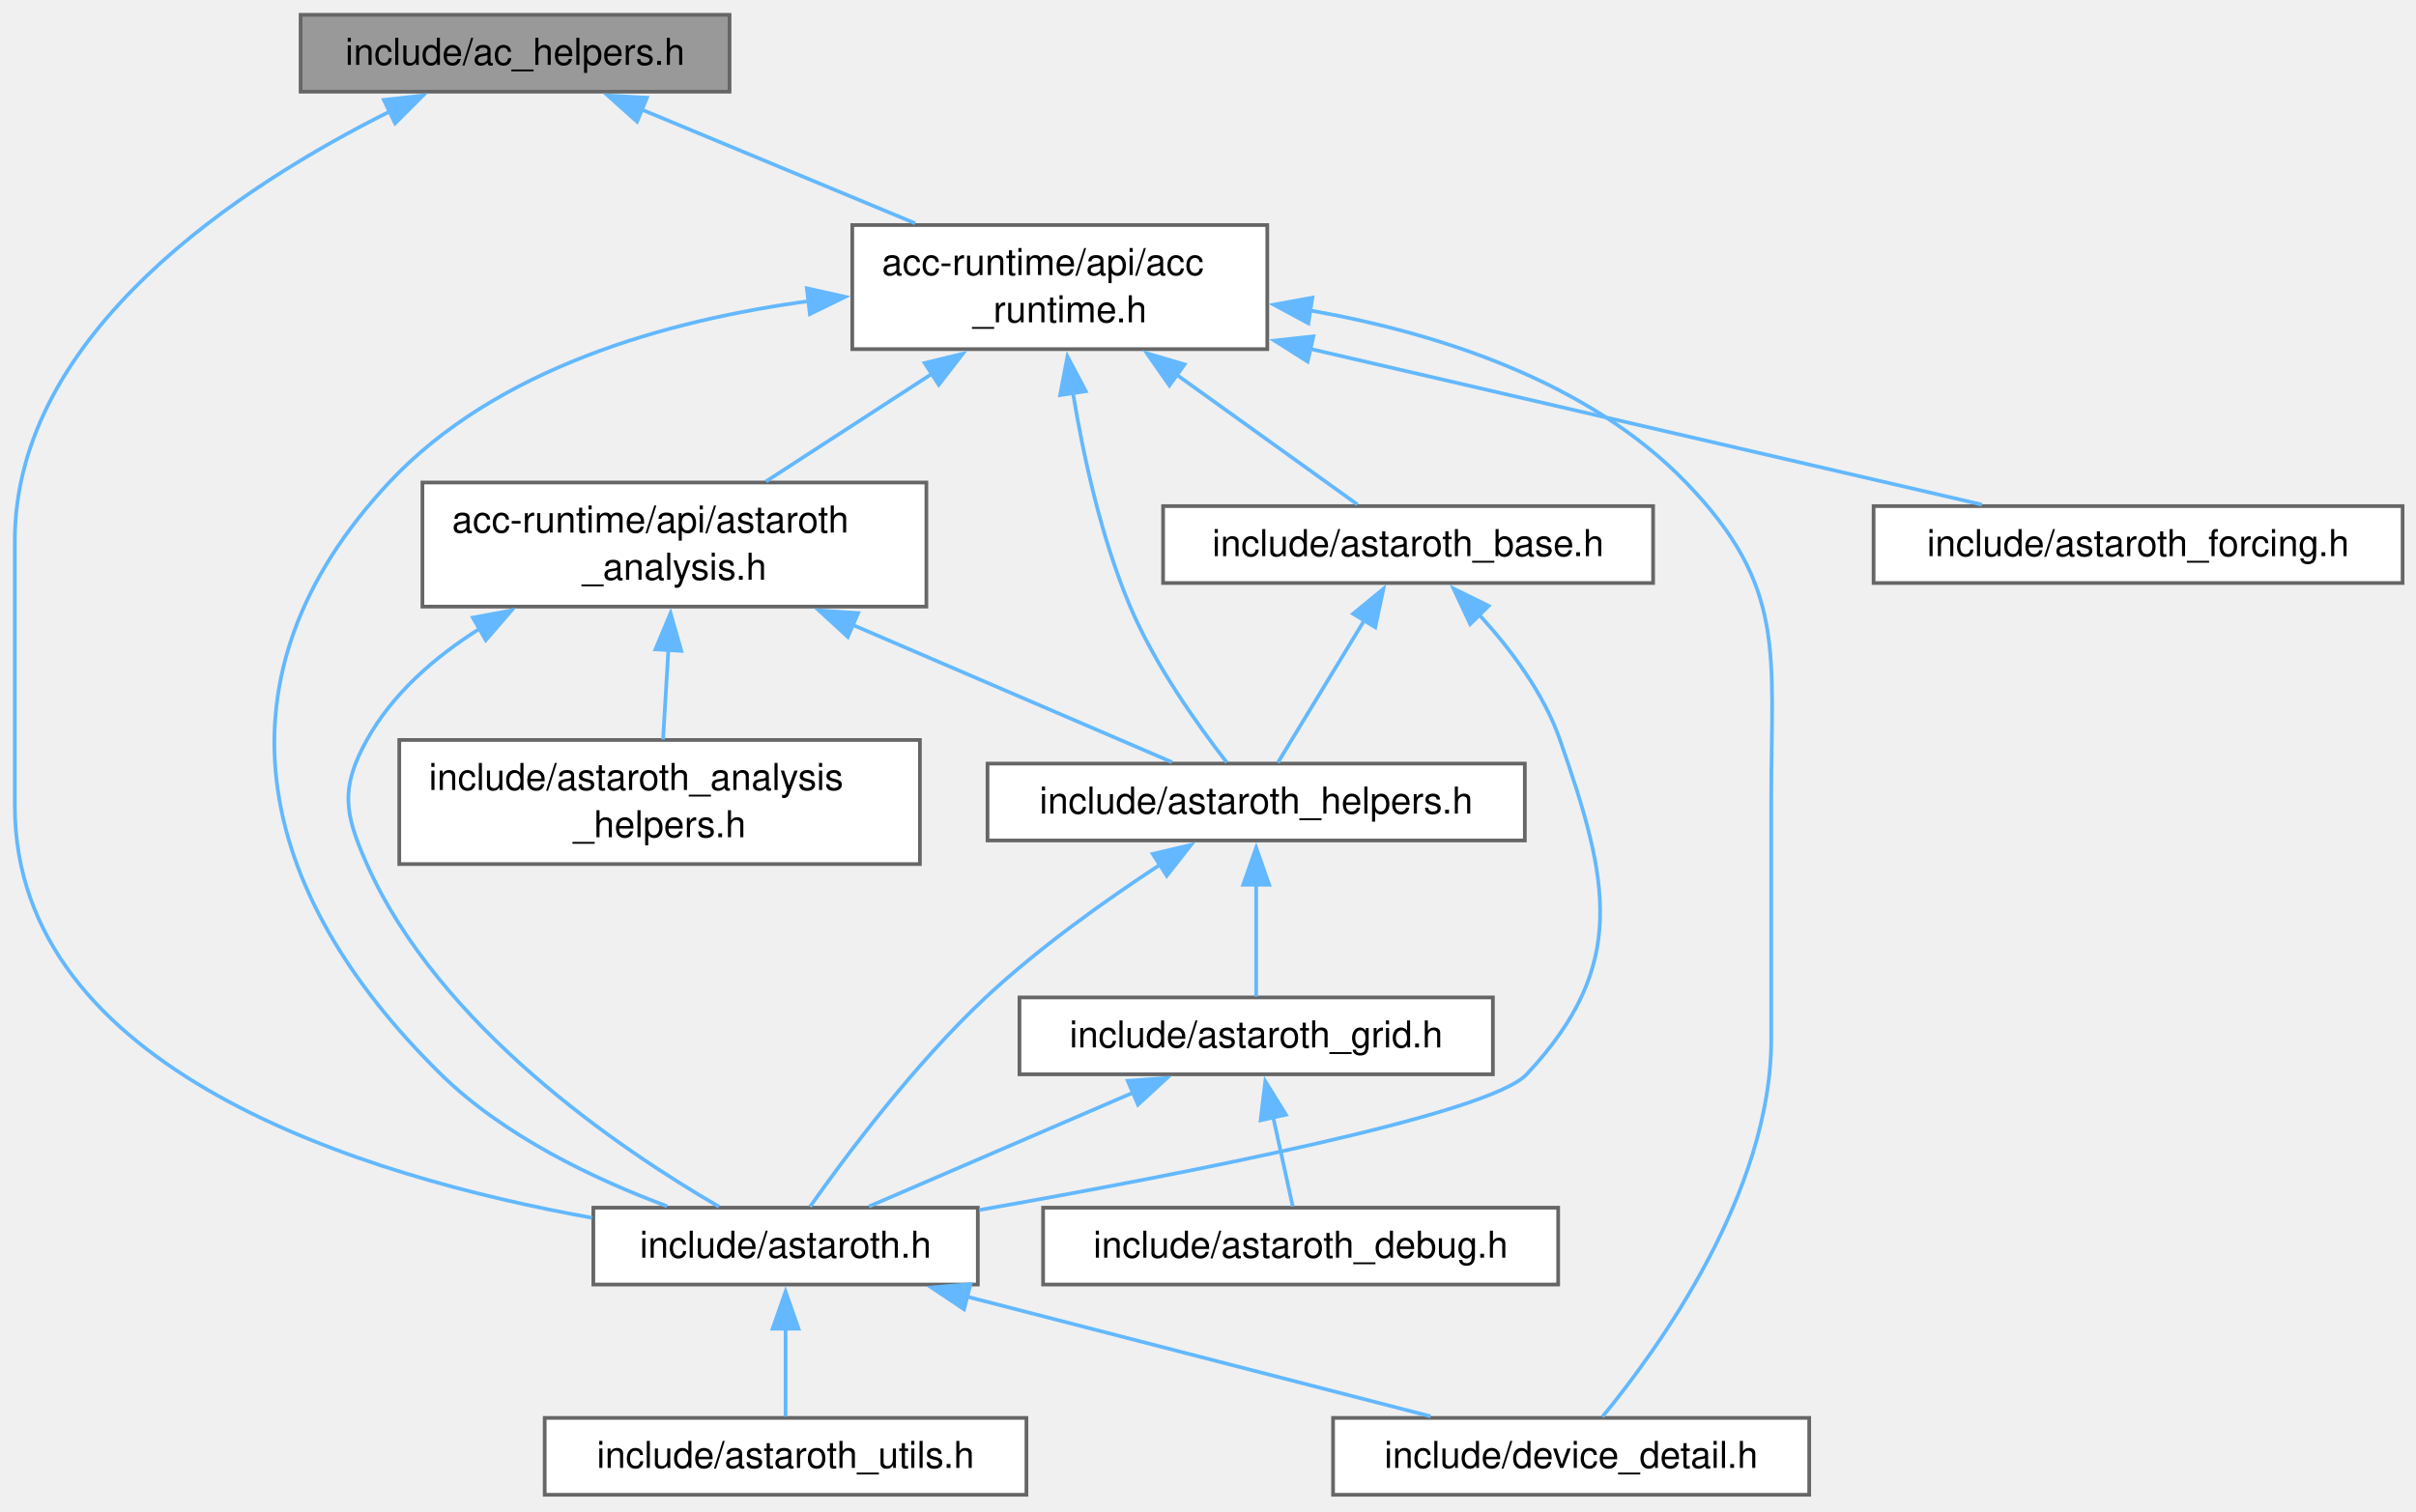
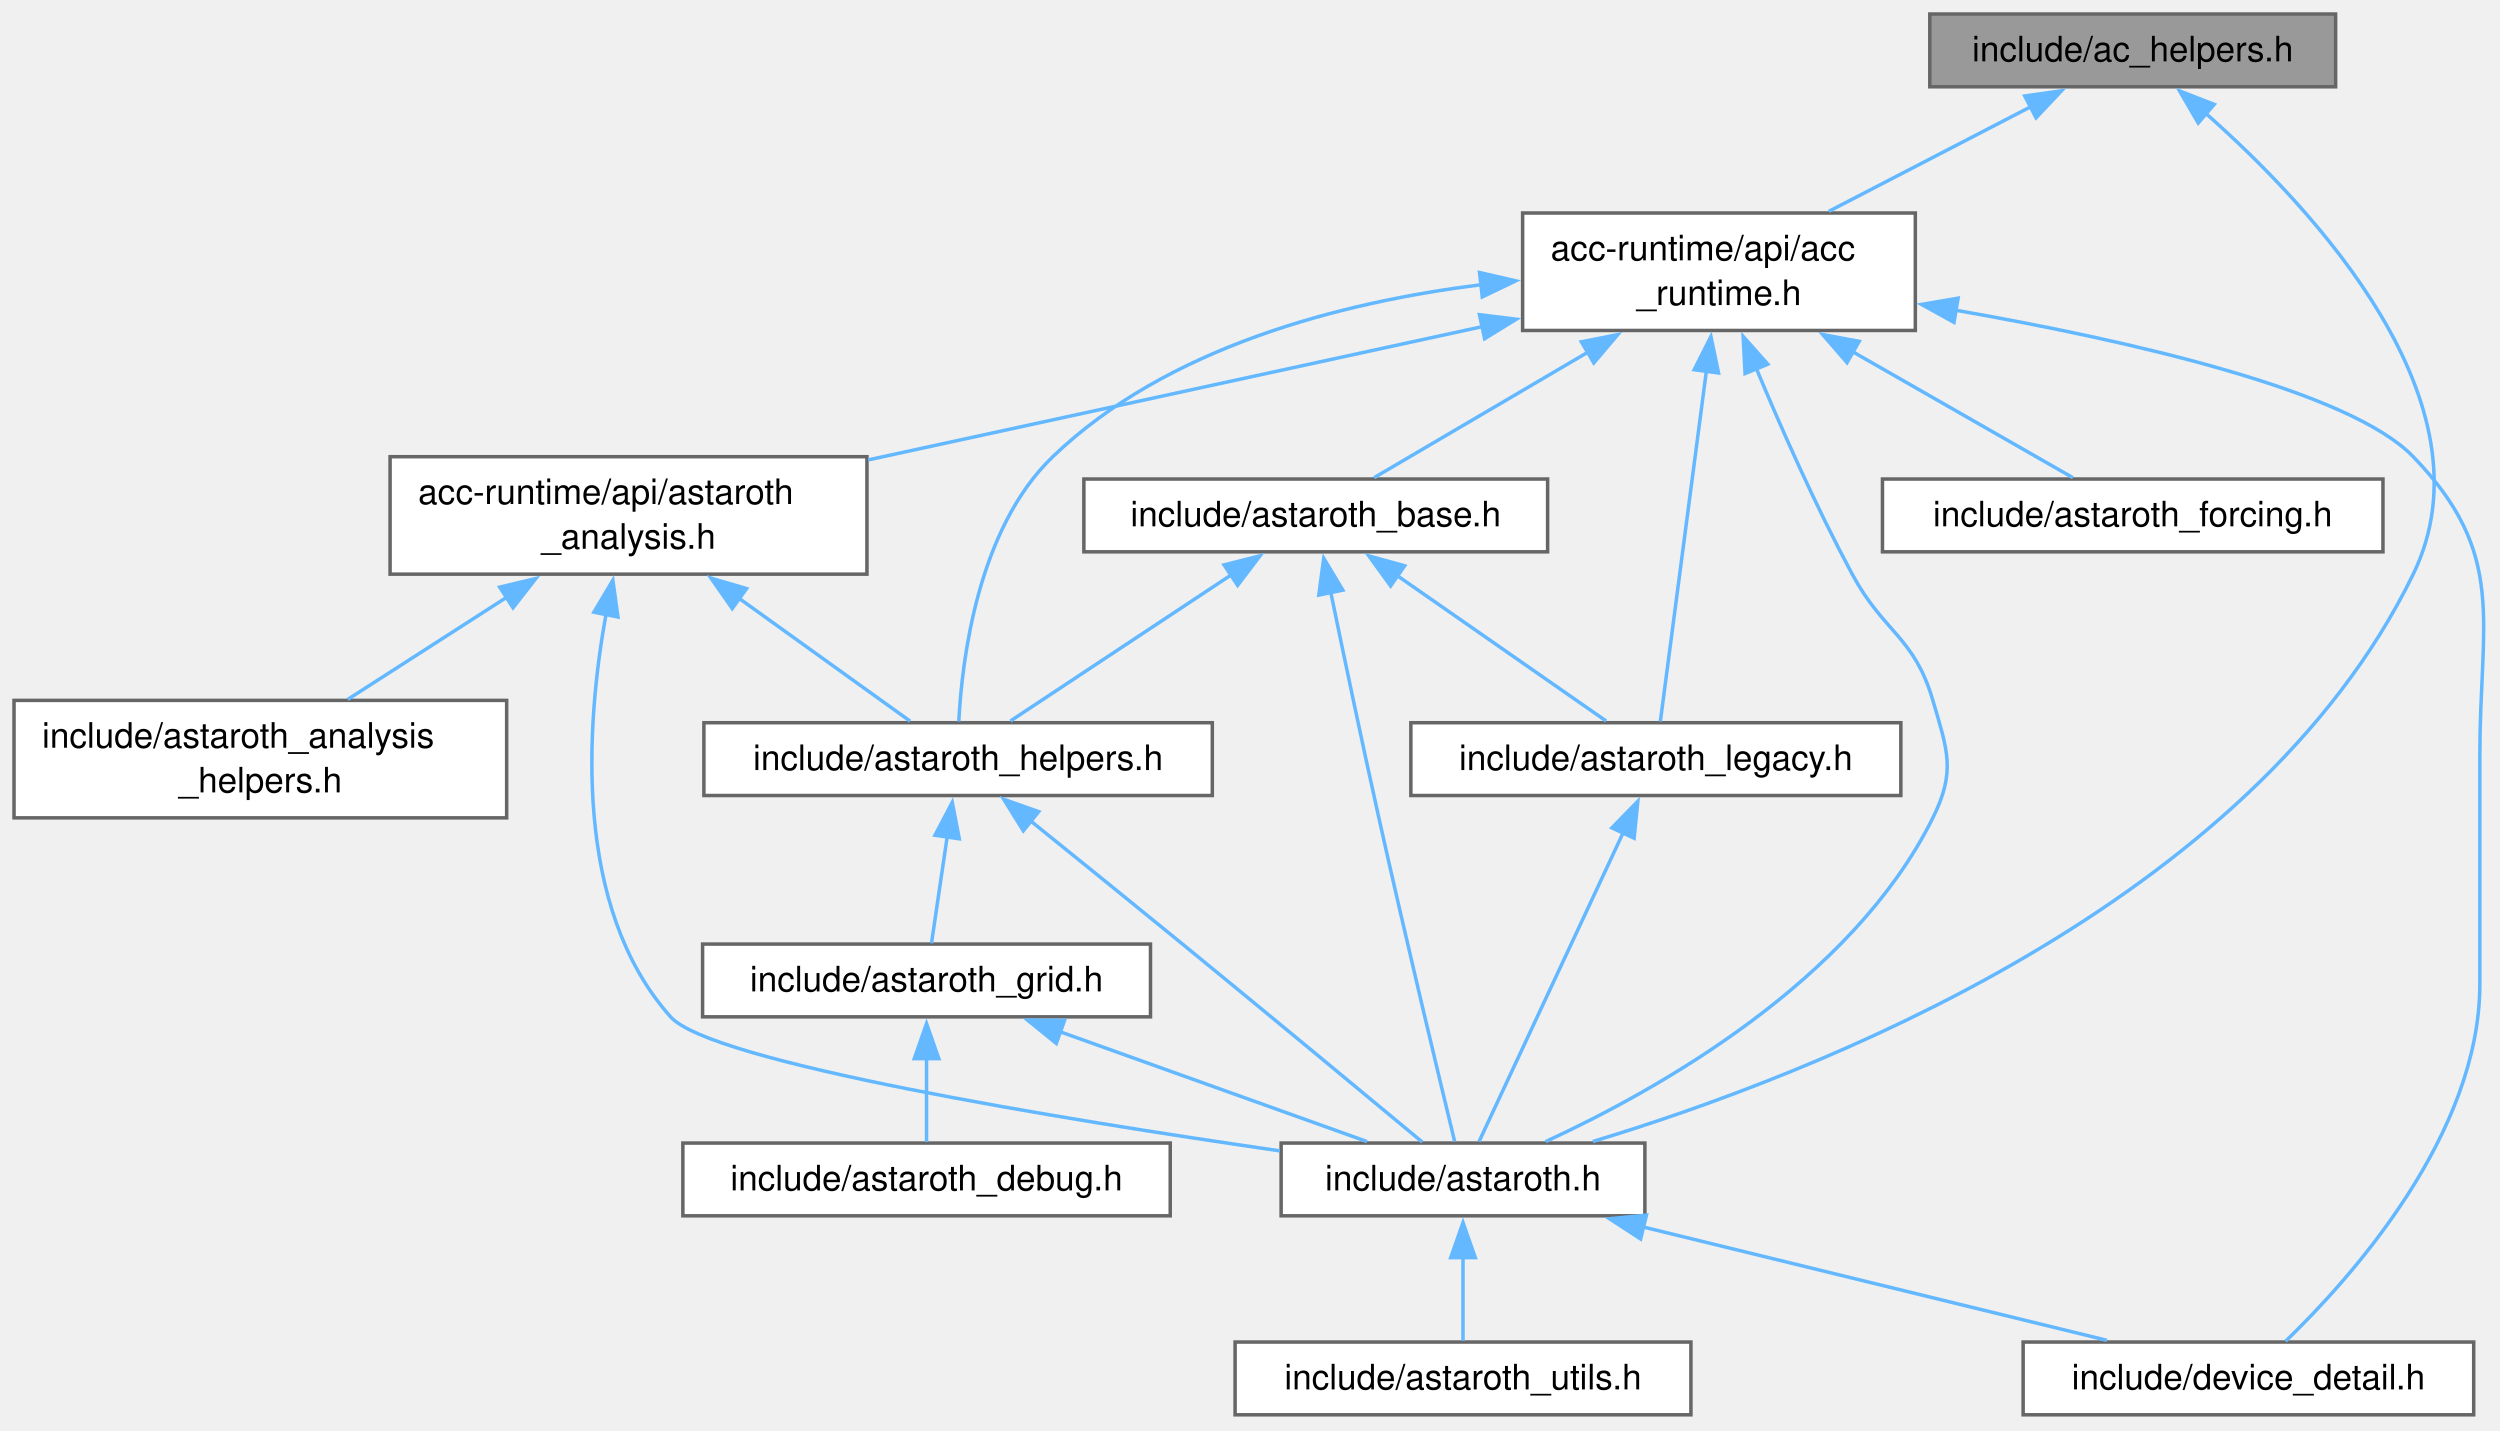
- <svg xmlns="http://www.w3.org/2000/svg" xmlns:xlink="http://www.w3.org/1999/xlink" width="652pt" height="408pt" viewBox="0.00 0.00 652.00 408.00">
+ <svg xmlns="http://www.w3.org/2000/svg" xmlns:xlink="http://www.w3.org/1999/xlink" width="713pt" height="408pt" viewBox="0.00 0.00 713.00 408.00">
  <g id="graph0" class="graph" transform="scale(1 1) rotate(0) translate(4 403.5)">
    <g id="Node000001" class="node">
      <g id="a_Node000001">
        <a xlink:title=" ">
-           <polygon fill="#999999" stroke="#666666" points="192.88,-399.5 77.12,-399.5 77.12,-378.75 192.88,-378.75 192.88,-399.5" />
-           <text xml:space="preserve" text-anchor="middle" x="135" y="-386" font-family="Helvetica,sans-Serif" font-size="10.00">include/ac_helpers.h</text>
+           <polygon fill="#999999" stroke="#666666" points="662.12,-399.5 546.38,-399.5 546.38,-378.75 662.12,-378.75 662.12,-399.5" />
+           <text xml:space="preserve" text-anchor="middle" x="604.25" y="-386" font-family="Helvetica,sans-Serif" font-size="10.00">include/ac_helpers.h</text>
        </a>
      </g>
    </g>
    <g id="Node000002" class="node">
      <g id="a_Node000002">
        <a xlink:href="acc__runtime_8h.html" target="_top" xlink:title=" ">
-           <polygon fill="white" stroke="#666666" points="338,-342.75 226,-342.75 226,-309.25 338,-309.25 338,-342.75" />
-           <text xml:space="preserve" text-anchor="start" x="234" y="-329.25" font-family="Helvetica,sans-Serif" font-size="10.00">acc-runtime/api/acc</text>
-           <text xml:space="preserve" text-anchor="middle" x="282" y="-316.5" font-family="Helvetica,sans-Serif" font-size="10.00">_runtime.h</text>
+           <polygon fill="white" stroke="#666666" points="542.25,-342.75 430.25,-342.75 430.25,-309.25 542.25,-309.25 542.25,-342.75" />
+           <text xml:space="preserve" text-anchor="start" x="438.25" y="-329.25" font-family="Helvetica,sans-Serif" font-size="10.00">acc-runtime/api/acc</text>
+           <text xml:space="preserve" text-anchor="middle" x="486.25" y="-316.5" font-family="Helvetica,sans-Serif" font-size="10.00">_runtime.h</text>
        </a>
      </g>
    </g>
    <g id="edge1_Node000001_Node000002" class="edge">
      <g id="a_edge1_Node000001_Node000002">
        <a xlink:title=" ">
-           <path fill="none" stroke="#63b8ff" d="M169.17,-373.92C191.23,-364.74 219.99,-352.78 242.96,-343.23" />
-           <polygon fill="#63b8ff" stroke="#63b8ff" points="167.91,-370.65 160.02,-377.72 170.59,-377.12 167.91,-370.65" />
+           <path fill="none" stroke="#63b8ff" d="M575.11,-373.03C557.64,-363.98 535.44,-352.48 517.59,-343.23" />
+           <polygon fill="#63b8ff" stroke="#63b8ff" points="573.46,-376.12 583.95,-377.61 576.68,-369.9 573.46,-376.12" />
        </a>
      </g>
    </g>
    <g id="Node000004" class="node">
      <g id="a_Node000004">
        <a xlink:href="astaroth_8h.html" target="_top" xlink:title=" ">
-           <polygon fill="white" stroke="#666666" points="259.88,-77.5 156.12,-77.5 156.12,-56.75 259.88,-56.75 259.88,-77.5" />
-           <text xml:space="preserve" text-anchor="middle" x="208" y="-64" font-family="Helvetica,sans-Serif" font-size="10.00">include/astaroth.h</text>
-         </a>
-       </g>
-     </g>
-     <g id="edge19_Node000001_Node000004" class="edge">
-       <g id="a_edge19_Node000001_Node000004">
-         <a xlink:title=" ">
-           <path fill="none" stroke="#63b8ff" d="M101.34,-373.48C61.35,-353.54 0,-313.78 0,-257.5 0,-257.5 0,-257.5 0,-186 0,-114.5 94.17,-85.86 155.78,-74.76" />
-           <polygon fill="#63b8ff" stroke="#63b8ff" points="99.59,-376.53 110.12,-377.7 102.62,-370.21 99.59,-376.53" />
+           <polygon fill="white" stroke="#666666" points="465.12,-77.5 361.38,-77.5 361.38,-56.75 465.12,-56.75 465.12,-77.5" />
+           <text xml:space="preserve" text-anchor="middle" x="413.25" y="-64" font-family="Helvetica,sans-Serif" font-size="10.00">include/astaroth.h</text>
+         </a>
+       </g>
+     </g>
+     <g id="edge22_Node000001_Node000004" class="edge">
+       <g id="a_edge22_Node000001_Node000004">
+         <a xlink:title=" ">
+           <path fill="none" stroke="#63b8ff" d="M624.88,-371.35C655.75,-344.1 707.91,-288.37 684.25,-239.75 638.32,-145.36 513.1,-96.92 450.26,-77.94" />
+           <polygon fill="#63b8ff" stroke="#63b8ff" points="622.94,-368.41 617.61,-377.56 627.49,-373.73 622.94,-368.41" />
        </a>
      </g>
    </g>
    <g id="Node000003" class="node">
      <g id="a_Node000003">
        <a xlink:href="astaroth__analysis_8h.html" target="_top" xlink:title=" ">
-           <polygon fill="white" stroke="#666666" points="246,-273.25 110,-273.25 110,-239.75 246,-239.75 246,-273.25" />
-           <text xml:space="preserve" text-anchor="start" x="118" y="-259.75" font-family="Helvetica,sans-Serif" font-size="10.00">acc-runtime/api/astaroth</text>
-           <text xml:space="preserve" text-anchor="middle" x="178" y="-247" font-family="Helvetica,sans-Serif" font-size="10.00">_analysis.h</text>
+           <polygon fill="white" stroke="#666666" points="243.25,-273.25 107.25,-273.25 107.25,-239.75 243.25,-239.75 243.25,-273.25" />
+           <text xml:space="preserve" text-anchor="start" x="115.25" y="-259.75" font-family="Helvetica,sans-Serif" font-size="10.00">acc-runtime/api/astaroth</text>
+           <text xml:space="preserve" text-anchor="middle" x="175.25" y="-247" font-family="Helvetica,sans-Serif" font-size="10.00">_analysis.h</text>
        </a>
      </g>
    </g>
    <g id="edge2_Node000002_Node000003" class="edge">
      <g id="a_edge2_Node000002_Node000003">
        <a xlink:title=" ">
-           <path fill="none" stroke="#63b8ff" d="M247.79,-302.79C233.06,-293.24 216.18,-282.28 202.71,-273.54" />
-           <polygon fill="#63b8ff" stroke="#63b8ff" points="245.53,-305.5 255.82,-308.01 249.34,-299.63 245.53,-305.5" />
+           <path fill="none" stroke="#63b8ff" d="M418.85,-310.37C367.02,-299.12 295.71,-283.64 243.63,-272.34" />
+           <polygon fill="#63b8ff" stroke="#63b8ff" points="417.94,-313.75 428.45,-312.46 419.42,-306.91 417.94,-313.75" />
        </a>
      </g>
    </g>
    <g id="edge12_Node000002_Node000004" class="edge">
      <g id="a_edge12_Node000002_Node000004">
        <a xlink:title=" ">
-           <path fill="none" stroke="#63b8ff" d="M214.45,-322.24C176.04,-317.07 129.97,-304.19 101,-273.25 52.29,-221.22 64.14,-163.43 115,-113.5 132.05,-96.76 156.49,-85.17 176.03,-77.89" />
-           <polygon fill="#63b8ff" stroke="#63b8ff" points="213.74,-325.68 224.08,-323.37 214.56,-318.72 213.74,-325.68" />
+           <path fill="none" stroke="#63b8ff" d="M496.82,-298.6C503.95,-281.51 513.92,-258.94 524.25,-239.75 533.25,-223.03 541.93,-221.97 547.25,-203.75 551.43,-189.46 553.86,-183.59 547.25,-170.25 524.21,-123.72 468.7,-92.62 436.82,-77.92" />
+           <polygon fill="#63b8ff" stroke="#63b8ff" points="493.7,-296.97 493.14,-307.55 500.18,-299.63 493.7,-296.97" />
        </a>
      </g>
    </g>
    <g id="Node000006" class="node">
      <g id="a_Node000006">
        <a xlink:href="device__detail_8h.html" target="_top" xlink:title=" ">
-           <polygon fill="white" stroke="#666666" points="484.25,-20.75 355.75,-20.75 355.75,0 484.25,0 484.25,-20.75" />
-           <text xml:space="preserve" text-anchor="middle" x="420" y="-7.25" font-family="Helvetica,sans-Serif" font-size="10.00">include/device_detail.h</text>
-         </a>
-       </g>
-     </g>
-     <g id="edge18_Node000002_Node000006" class="edge">
-       <g id="a_edge18_Node000002_Node000006">
-         <a xlink:title=" ">
-           <path fill="none" stroke="#63b8ff" d="M349.3,-319.74C384.03,-313.62 424.54,-300.62 451,-273.25 478.28,-245.04 474,-227.24 474,-188 474,-188 474,-188 474,-122.88 474,-81.58 443.62,-39.51 428.44,-21.05" />
-           <polygon fill="#63b8ff" stroke="#63b8ff" points="349.08,-316.23 339.75,-321.26 350.18,-323.15 349.08,-316.23" />
+           <polygon fill="white" stroke="#666666" points="701.5,-20.75 573,-20.75 573,0 701.5,0 701.5,-20.75" />
+           <text xml:space="preserve" text-anchor="middle" x="637.25" y="-7.25" font-family="Helvetica,sans-Serif" font-size="10.00">include/device_detail.h</text>
+         </a>
+       </g>
+     </g>
+     <g id="edge21_Node000002_Node000006" class="edge">
+       <g id="a_edge21_Node000002_Node000006">
+         <a xlink:title=" ">
+           <path fill="none" stroke="#63b8ff" d="M553.62,-315.05C603.62,-306.3 666.14,-292.03 684.25,-273.25 711.2,-245.31 703.25,-226.82 703.25,-188 703.25,-188 703.25,-188 703.25,-122.88 703.25,-79.91 666.51,-38.99 647.85,-20.98" />
+           <polygon fill="#63b8ff" stroke="#63b8ff" points="553.28,-311.56 544.01,-316.68 554.45,-318.46 553.28,-311.56" />
        </a>
      </g>
    </g>
    <g id="Node000008" class="node">
      <g id="a_Node000008">
        <a xlink:href="astaroth__helpers_8h.html" target="_top" xlink:title=" ">
-           <polygon fill="white" stroke="#666666" points="407.5,-197.38 262.5,-197.38 262.5,-176.62 407.5,-176.62 407.5,-197.38" />
-           <text xml:space="preserve" text-anchor="middle" x="335" y="-183.88" font-family="Helvetica,sans-Serif" font-size="10.00">include/astaroth_helpers.h</text>
-         </a>
-       </g>
-     </g>
-     <g id="edge17_Node000002_Node000008" class="edge">
-       <g id="a_edge17_Node000002_Node000008">
-         <a xlink:title=" ">
-           <path fill="none" stroke="#63b8ff" d="M285.49,-297.83C288.3,-280.69 293.13,-258.36 301,-239.75 307.7,-223.91 319.31,-207.65 327.07,-197.69" />
-           <polygon fill="#63b8ff" stroke="#63b8ff" points="282.09,-296.85 284.07,-307.26 289.02,-297.89 282.09,-296.85" />
+           <polygon fill="white" stroke="#666666" points="341.75,-197.38 196.75,-197.38 196.75,-176.62 341.75,-176.62 341.75,-197.38" />
+           <text xml:space="preserve" text-anchor="middle" x="269.25" y="-183.88" font-family="Helvetica,sans-Serif" font-size="10.00">include/astaroth_helpers.h</text>
+         </a>
+       </g>
+     </g>
+     <g id="edge19_Node000002_Node000008" class="edge">
+       <g id="a_edge19_Node000002_Node000008">
+         <a xlink:title=" ">
+           <path fill="none" stroke="#63b8ff" d="M418.43,-322.31C378.15,-317.25 328.76,-304.46 296.25,-273.25 274.86,-252.71 270.36,-215.37 269.45,-197.73" />
+           <polygon fill="#63b8ff" stroke="#63b8ff" points="417.97,-325.78 428.29,-323.4 418.74,-318.82 417.97,-325.78" />
        </a>
      </g>
    </g>
    <g id="Node000011" class="node">
      <g id="a_Node000011">
        <a xlink:href="astaroth__base_8h.html" target="_top" xlink:title=" ">
-           <polygon fill="white" stroke="#666666" points="442.12,-266.88 309.88,-266.88 309.88,-246.12 442.12,-246.12 442.12,-266.88" />
-           <text xml:space="preserve" text-anchor="middle" x="376" y="-253.38" font-family="Helvetica,sans-Serif" font-size="10.00">include/astaroth_base.h</text>
+           <polygon fill="white" stroke="#666666" points="437.38,-266.88 305.12,-266.88 305.12,-246.12 437.38,-246.12 437.38,-266.88" />
+           <text xml:space="preserve" text-anchor="middle" x="371.25" y="-253.38" font-family="Helvetica,sans-Serif" font-size="10.00">include/astaroth_base.h</text>
        </a>
      </g>
    </g>
    <g id="edge13_Node000002_Node000011" class="edge">
      <g id="a_edge13_Node000002_Node000011">
        <a xlink:title=" ">
-           <path fill="none" stroke="#63b8ff" d="M313.62,-302.29C330.18,-290.4 349.6,-276.45 362.32,-267.32" />
-           <polygon fill="#63b8ff" stroke="#63b8ff" points="311.59,-299.44 305.51,-308.12 315.67,-305.13 311.59,-299.44" />
+           <path fill="none" stroke="#63b8ff" d="M448.97,-303.12C428.37,-291.03 403.82,-276.61 387.9,-267.27" />
+           <polygon fill="#63b8ff" stroke="#63b8ff" points="447,-306.02 457.4,-308.07 450.55,-299.99 447,-306.02" />
        </a>
      </g>
    </g>
    <g id="Node000012" class="node">
      <g id="a_Node000012">
+         <a xlink:href="astaroth__legacy_8h.html" target="_top" xlink:title=" ">
+           <polygon fill="white" stroke="#666666" points="538.12,-197.38 398.38,-197.38 398.38,-176.62 538.12,-176.62 538.12,-197.38" />
+           <text xml:space="preserve" text-anchor="middle" x="468.25" y="-183.88" font-family="Helvetica,sans-Serif" font-size="10.00">include/astaroth_legacy.h</text>
+         </a>
+       </g>
+     </g>
+     <g id="edge20_Node000002_Node000012" class="edge">
+       <g id="a_edge20_Node000002_Node000012">
+         <a xlink:title=" ">
+           <path fill="none" stroke="#63b8ff" d="M482.67,-297.79C478.62,-266.95 472.23,-218.32 469.53,-197.73" />
+           <polygon fill="#63b8ff" stroke="#63b8ff" points="479.18,-298.06 483.95,-307.52 486.12,-297.14 479.18,-298.06" />
+         </a>
+       </g>
+     </g>
+     <g id="Node000013" class="node">
+       <g id="a_Node000013">
        <a xlink:href="astaroth__forcing_8h.html" target="_top" xlink:title=" ">
-           <polygon fill="white" stroke="#666666" points="644.38,-266.88 501.62,-266.88 501.62,-246.12 644.38,-246.12 644.38,-266.88" />
-           <text xml:space="preserve" text-anchor="middle" x="573" y="-253.38" font-family="Helvetica,sans-Serif" font-size="10.00">include/astaroth_forcing.h</text>
-         </a>
-       </g>
-     </g>
-     <g id="edge16_Node000002_Node000012" class="edge">
-       <g id="a_edge16_Node000002_Node000012">
-         <a xlink:title=" ">
-           <path fill="none" stroke="#63b8ff" d="M349.34,-309.38C405.34,-296.39 483.31,-278.3 530.85,-267.28" />
-           <polygon fill="#63b8ff" stroke="#63b8ff" points="348.88,-305.89 339.93,-311.56 350.46,-312.71 348.88,-305.89" />
+           <polygon fill="white" stroke="#666666" points="675.62,-266.88 532.88,-266.88 532.88,-246.12 675.62,-246.12 675.62,-266.88" />
+           <text xml:space="preserve" text-anchor="middle" x="604.25" y="-253.38" font-family="Helvetica,sans-Serif" font-size="10.00">include/astaroth_forcing.h</text>
+         </a>
+       </g>
+     </g>
+     <g id="edge18_Node000002_Node000013" class="edge">
+       <g id="a_edge18_Node000002_Node000013">
+         <a xlink:title=" ">
+           <path fill="none" stroke="#63b8ff" d="M524.5,-303.12C545.63,-291.03 570.83,-276.61 587.17,-267.27" />
+           <polygon fill="#63b8ff" stroke="#63b8ff" points="522.77,-300.08 515.83,-308.08 526.25,-306.15 522.77,-300.08" />
        </a>
      </g>
    </g>
    <g id="edge3_Node000003_Node000004" class="edge">
      <g id="a_edge3_Node000003_Node000004">
        <a xlink:title=" ">
-           <path fill="none" stroke="#63b8ff" d="M125.5,-233.82C113.35,-226.18 101.96,-216.29 95,-203.75 87.78,-190.73 88.96,-183.86 95,-170.25 114.53,-126.27 163.41,-93.2 190.03,-77.77" />
-           <polygon fill="#63b8ff" stroke="#63b8ff" points="123.61,-236.77 134.03,-238.71 127.1,-230.69 123.61,-236.77" />
+           <path fill="none" stroke="#63b8ff" d="M168.86,-228.46C163.12,-196.81 159.35,-144.77 187.25,-113.5 198.77,-100.58 297.93,-84.4 361.02,-75.27" />
+           <polygon fill="#63b8ff" stroke="#63b8ff" points="165.38,-228.91 170.79,-238.02 172.24,-227.53 165.38,-228.91" />
        </a>
      </g>
    </g>
    <g id="Node000007" class="node">
      <g id="a_Node000007">
        <a xlink:href="astaroth__analysis__helpers_8h.html" target="_top" xlink:title=" ">
-           <polygon fill="white" stroke="#666666" points="244.25,-203.75 103.75,-203.75 103.75,-170.25 244.25,-170.25 244.25,-203.75" />
-           <text xml:space="preserve" text-anchor="start" x="111.75" y="-190.25" font-family="Helvetica,sans-Serif" font-size="10.00">include/astaroth_analysis</text>
-           <text xml:space="preserve" text-anchor="middle" x="174" y="-177.5" font-family="Helvetica,sans-Serif" font-size="10.00">_helpers.h</text>
+           <polygon fill="white" stroke="#666666" points="140.5,-203.75 0,-203.75 0,-170.25 140.5,-170.25 140.5,-203.75" />
+           <text xml:space="preserve" text-anchor="start" x="8" y="-190.25" font-family="Helvetica,sans-Serif" font-size="10.00">include/astaroth_analysis</text>
+           <text xml:space="preserve" text-anchor="middle" x="70.25" y="-177.5" font-family="Helvetica,sans-Serif" font-size="10.00">_helpers.h</text>
        </a>
      </g>
    </g>
    <g id="edge6_Node000003_Node000007" class="edge">
      <g id="a_edge6_Node000003_Node000007">
        <a xlink:title=" ">
-           <path fill="none" stroke="#63b8ff" d="M176.37,-228.06C175.89,-219.84 175.37,-211.09 174.94,-203.88" />
-           <polygon fill="#63b8ff" stroke="#63b8ff" points="172.88,-228.22 176.96,-237.99 179.86,-227.8 172.88,-228.22" />
+           <path fill="none" stroke="#63b8ff" d="M140.71,-233.29C125.84,-223.74 108.8,-212.78 95.19,-204.04" />
+           <polygon fill="#63b8ff" stroke="#63b8ff" points="138.52,-236.05 148.83,-238.51 142.31,-230.16 138.52,-236.05" />
        </a>
      </g>
    </g>
    <g id="edge7_Node000003_Node000008" class="edge">
      <g id="a_edge7_Node000003_Node000008">
        <a xlink:title=" ">
-           <path fill="none" stroke="#63b8ff" d="M225.85,-234.93C254.56,-222.58 289.75,-207.45 312.27,-197.77" />
-           <polygon fill="#63b8ff" stroke="#63b8ff" points="224.8,-231.57 217,-238.73 227.57,-238 224.8,-231.57" />
+           <path fill="none" stroke="#63b8ff" d="M206.87,-232.79C223.43,-220.9 242.85,-206.95 255.57,-197.82" />
+           <polygon fill="#63b8ff" stroke="#63b8ff" points="204.84,-229.94 198.76,-238.62 208.92,-235.63 204.84,-229.94" />
        </a>
      </g>
    </g>
    <g id="Node000005" class="node">
      <g id="a_Node000005">
        <a xlink:href="astaroth__utils_8h.html" target="_top" xlink:title="Functions for loading and updating AcMeshInfo.">
-           <polygon fill="white" stroke="#666666" points="273,-20.75 143,-20.75 143,0 273,0 273,-20.75" />
-           <text xml:space="preserve" text-anchor="middle" x="208" y="-7.25" font-family="Helvetica,sans-Serif" font-size="10.00">include/astaroth_utils.h</text>
+           <polygon fill="white" stroke="#666666" points="478.25,-20.75 348.25,-20.75 348.25,0 478.25,0 478.25,-20.75" />
+           <text xml:space="preserve" text-anchor="middle" x="413.25" y="-7.25" font-family="Helvetica,sans-Serif" font-size="10.00">include/astaroth_utils.h</text>
        </a>
      </g>
    </g>
    <g id="edge4_Node000004_Node000005" class="edge">
      <g id="a_edge4_Node000004_Node000005">
        <a xlink:title=" ">
-           <path fill="none" stroke="#63b8ff" d="M208,-44.88C208,-36.66 208,-27.68 208,-21.08" />
-           <polygon fill="#63b8ff" stroke="#63b8ff" points="204.5,-44.82 208,-54.82 211.5,-44.82 204.5,-44.82" />
+           <path fill="none" stroke="#63b8ff" d="M413.25,-44.88C413.25,-36.66 413.25,-27.68 413.25,-21.08" />
+           <polygon fill="#63b8ff" stroke="#63b8ff" points="409.75,-44.82 413.25,-54.82 416.75,-44.82 409.75,-44.82" />
        </a>
      </g>
    </g>
    <g id="edge5_Node000004_Node000006" class="edge">
      <g id="a_edge5_Node000004_Node000006">
        <a xlink:title=" ">
-           <path fill="none" stroke="#63b8ff" d="M256.74,-53.54C294.84,-43.7 347.05,-30.22 382.07,-21.17" />
-           <polygon fill="#63b8ff" stroke="#63b8ff" points="256.17,-50.07 247.37,-55.96 257.92,-56.85 256.17,-50.07" />
+           <path fill="none" stroke="#63b8ff" d="M464.72,-53.54C504.88,-43.73 559.88,-30.29 596.89,-21.24" />
+           <polygon fill="#63b8ff" stroke="#63b8ff" points="463.91,-50.14 455.03,-55.91 465.57,-56.94 463.91,-50.14" />
        </a>
      </g>
    </g>
    <g id="edge8_Node000008_Node000004" class="edge">
      <g id="a_edge8_Node000008_Node000004">
        <a xlink:title=" ">
-           <path fill="none" stroke="#63b8ff" d="M309.25,-170.21C294.66,-160.67 276.48,-147.78 262,-134.25 242.72,-116.24 224.14,-91.31 214.61,-77.78" />
-           <polygon fill="#63b8ff" stroke="#63b8ff" points="307.1,-172.99 317.41,-175.42 310.87,-167.09 307.1,-172.99" />
+           <path fill="none" stroke="#63b8ff" d="M289.85,-169.44C302.42,-159.31 318.79,-146.07 333.25,-134.25 357.66,-114.29 386.08,-90.72 401.62,-77.8" />
+           <polygon fill="#63b8ff" stroke="#63b8ff" points="287.85,-166.55 282.26,-175.55 292.24,-172.01 287.85,-166.55" />
        </a>
      </g>
    </g>
    <g id="Node000009" class="node">
      <g id="a_Node000009">
        <a xlink:href="astaroth__grid_8h.html" target="_top" xlink:title=" ">
-           <polygon fill="white" stroke="#666666" points="398.88,-134.25 271.12,-134.25 271.12,-113.5 398.88,-113.5 398.88,-134.25" />
-           <text xml:space="preserve" text-anchor="middle" x="335" y="-120.75" font-family="Helvetica,sans-Serif" font-size="10.00">include/astaroth_grid.h</text>
+           <polygon fill="white" stroke="#666666" points="324.12,-134.25 196.38,-134.25 196.38,-113.5 324.12,-113.5 324.12,-134.25" />
+           <text xml:space="preserve" text-anchor="middle" x="260.25" y="-120.75" font-family="Helvetica,sans-Serif" font-size="10.00">include/astaroth_grid.h</text>
        </a>
      </g>
    </g>
    <g id="edge9_Node000008_Node000009" class="edge">
      <g id="a_edge9_Node000008_Node000009">
        <a xlink:title=" ">
-           <path fill="none" stroke="#63b8ff" d="M335,-164.74C335,-154.43 335,-142.56 335,-134.47" />
-           <polygon fill="#63b8ff" stroke="#63b8ff" points="331.5,-164.67 335,-174.67 338.5,-164.67 331.5,-164.67" />
+           <path fill="none" stroke="#63b8ff" d="M266.17,-165.08C264.64,-154.69 262.87,-142.65 261.66,-134.47" />
+           <polygon fill="#63b8ff" stroke="#63b8ff" points="262.66,-165.3 267.58,-174.68 269.59,-164.28 262.66,-165.3" />
        </a>
      </g>
    </g>
    <g id="edge10_Node000009_Node000004" class="edge">
      <g id="a_edge10_Node000009_Node000004">
        <a xlink:title=" ">
-           <path fill="none" stroke="#63b8ff" d="M301.87,-108.59C279.41,-98.91 250.31,-86.37 230.51,-77.83" />
-           <polygon fill="#63b8ff" stroke="#63b8ff" points="300.34,-111.74 310.91,-112.49 303.11,-105.31 300.34,-111.74" />
+           <path fill="none" stroke="#63b8ff" d="M298.29,-109.26C325.5,-99.53 361.47,-86.65 385.88,-77.92" />
+           <polygon fill="#63b8ff" stroke="#63b8ff" points="297.26,-105.91 289.03,-112.58 299.62,-112.5 297.26,-105.91" />
        </a>
      </g>
    </g>
    <g id="Node000010" class="node">
      <g id="a_Node000010">
        <a xlink:href="astaroth__debug_8h.html" target="_top" xlink:title=" ">
-           <polygon fill="white" stroke="#666666" points="416.5,-77.5 277.5,-77.5 277.5,-56.75 416.5,-56.75 416.5,-77.5" />
-           <text xml:space="preserve" text-anchor="middle" x="347" y="-64" font-family="Helvetica,sans-Serif" font-size="10.00">include/astaroth_debug.h</text>
+           <polygon fill="white" stroke="#666666" points="329.75,-77.5 190.75,-77.5 190.75,-56.75 329.75,-56.75 329.75,-77.5" />
+           <text xml:space="preserve" text-anchor="middle" x="260.25" y="-64" font-family="Helvetica,sans-Serif" font-size="10.00">include/astaroth_debug.h</text>
        </a>
      </g>
    </g>
    <g id="edge11_Node000009_Node000010" class="edge">
      <g id="a_edge11_Node000009_Node000010">
        <a xlink:title=" ">
-           <path fill="none" stroke="#63b8ff" d="M339.59,-101.92C341.41,-93.63 343.41,-84.5 344.87,-77.83" />
-           <polygon fill="#63b8ff" stroke="#63b8ff" points="336.19,-101.09 337.47,-111.61 343.03,-102.59 336.19,-101.09" />
+           <path fill="none" stroke="#63b8ff" d="M260.25,-101.63C260.25,-93.41 260.25,-84.43 260.25,-77.83" />
+           <polygon fill="#63b8ff" stroke="#63b8ff" points="256.75,-101.57 260.25,-111.57 263.75,-101.57 256.75,-101.57" />
        </a>
      </g>
    </g>
    <g id="edge14_Node000011_Node000004" class="edge">
      <g id="a_edge14_Node000011_Node000004">
        <a xlink:title=" ">
-           <path fill="none" stroke="#63b8ff" d="M395.24,-237.5C403.65,-228.31 412.59,-216.42 417,-203.75 430.25,-165.68 435.55,-142.93 408,-113.5 397.86,-102.66 316.07,-86.69 260.28,-76.87" />
-           <polygon fill="#63b8ff" stroke="#63b8ff" points="392.75,-235.04 388.25,-244.63 397.75,-239.94 392.75,-235.04" />
+           <path fill="none" stroke="#63b8ff" d="M375.55,-234.5C379.11,-217.23 384.37,-192.12 389.25,-170.25 396.82,-136.3 406.46,-96.16 410.86,-77.97" />
+           <polygon fill="#63b8ff" stroke="#63b8ff" points="372.12,-233.79 373.53,-244.29 378.98,-235.19 372.12,-233.79" />
        </a>
      </g>
    </g>
    <g id="edge15_Node000011_Node000008" class="edge">
      <g id="a_edge15_Node000011_Node000008">
        <a xlink:title=" ">
-           <path fill="none" stroke="#63b8ff" d="M364.29,-236.22C356.63,-223.61 346.95,-207.67 340.86,-197.65" />
-           <polygon fill="#63b8ff" stroke="#63b8ff" points="361.16,-237.81 369.34,-244.54 367.14,-234.17 361.16,-237.81" />
+           <path fill="none" stroke="#63b8ff" d="M347.19,-239.58C327.65,-226.65 300.72,-208.82 284.17,-197.87" />
+           <polygon fill="#63b8ff" stroke="#63b8ff" points="345.1,-242.39 355.37,-244.99 348.97,-236.56 345.1,-242.39" />
+         </a>
+       </g>
+     </g>
+     <g id="edge16_Node000011_Node000012" class="edge">
+       <g id="a_edge16_Node000011_Node000012">
+         <a xlink:title=" ">
+           <path fill="none" stroke="#63b8ff" d="M394.39,-239.4C412.95,-226.48 438.4,-208.77 454.06,-197.87" />
+           <polygon fill="#63b8ff" stroke="#63b8ff" points="392.6,-236.38 386.39,-244.96 396.6,-242.13 392.6,-236.38" />
+         </a>
+       </g>
+     </g>
+     <g id="edge17_Node000012_Node000004" class="edge">
+       <g id="a_edge17_Node000012_Node000004">
+         <a xlink:title=" ">
+           <path fill="none" stroke="#63b8ff" d="M458.92,-166C446.99,-140.44 426.81,-97.18 417.81,-77.9" />
+           <polygon fill="#63b8ff" stroke="#63b8ff" points="455.71,-167.4 463.11,-174.98 462.05,-164.44 455.71,-167.4" />
        </a>
      </g>
    </g>
  </g>
</svg>
